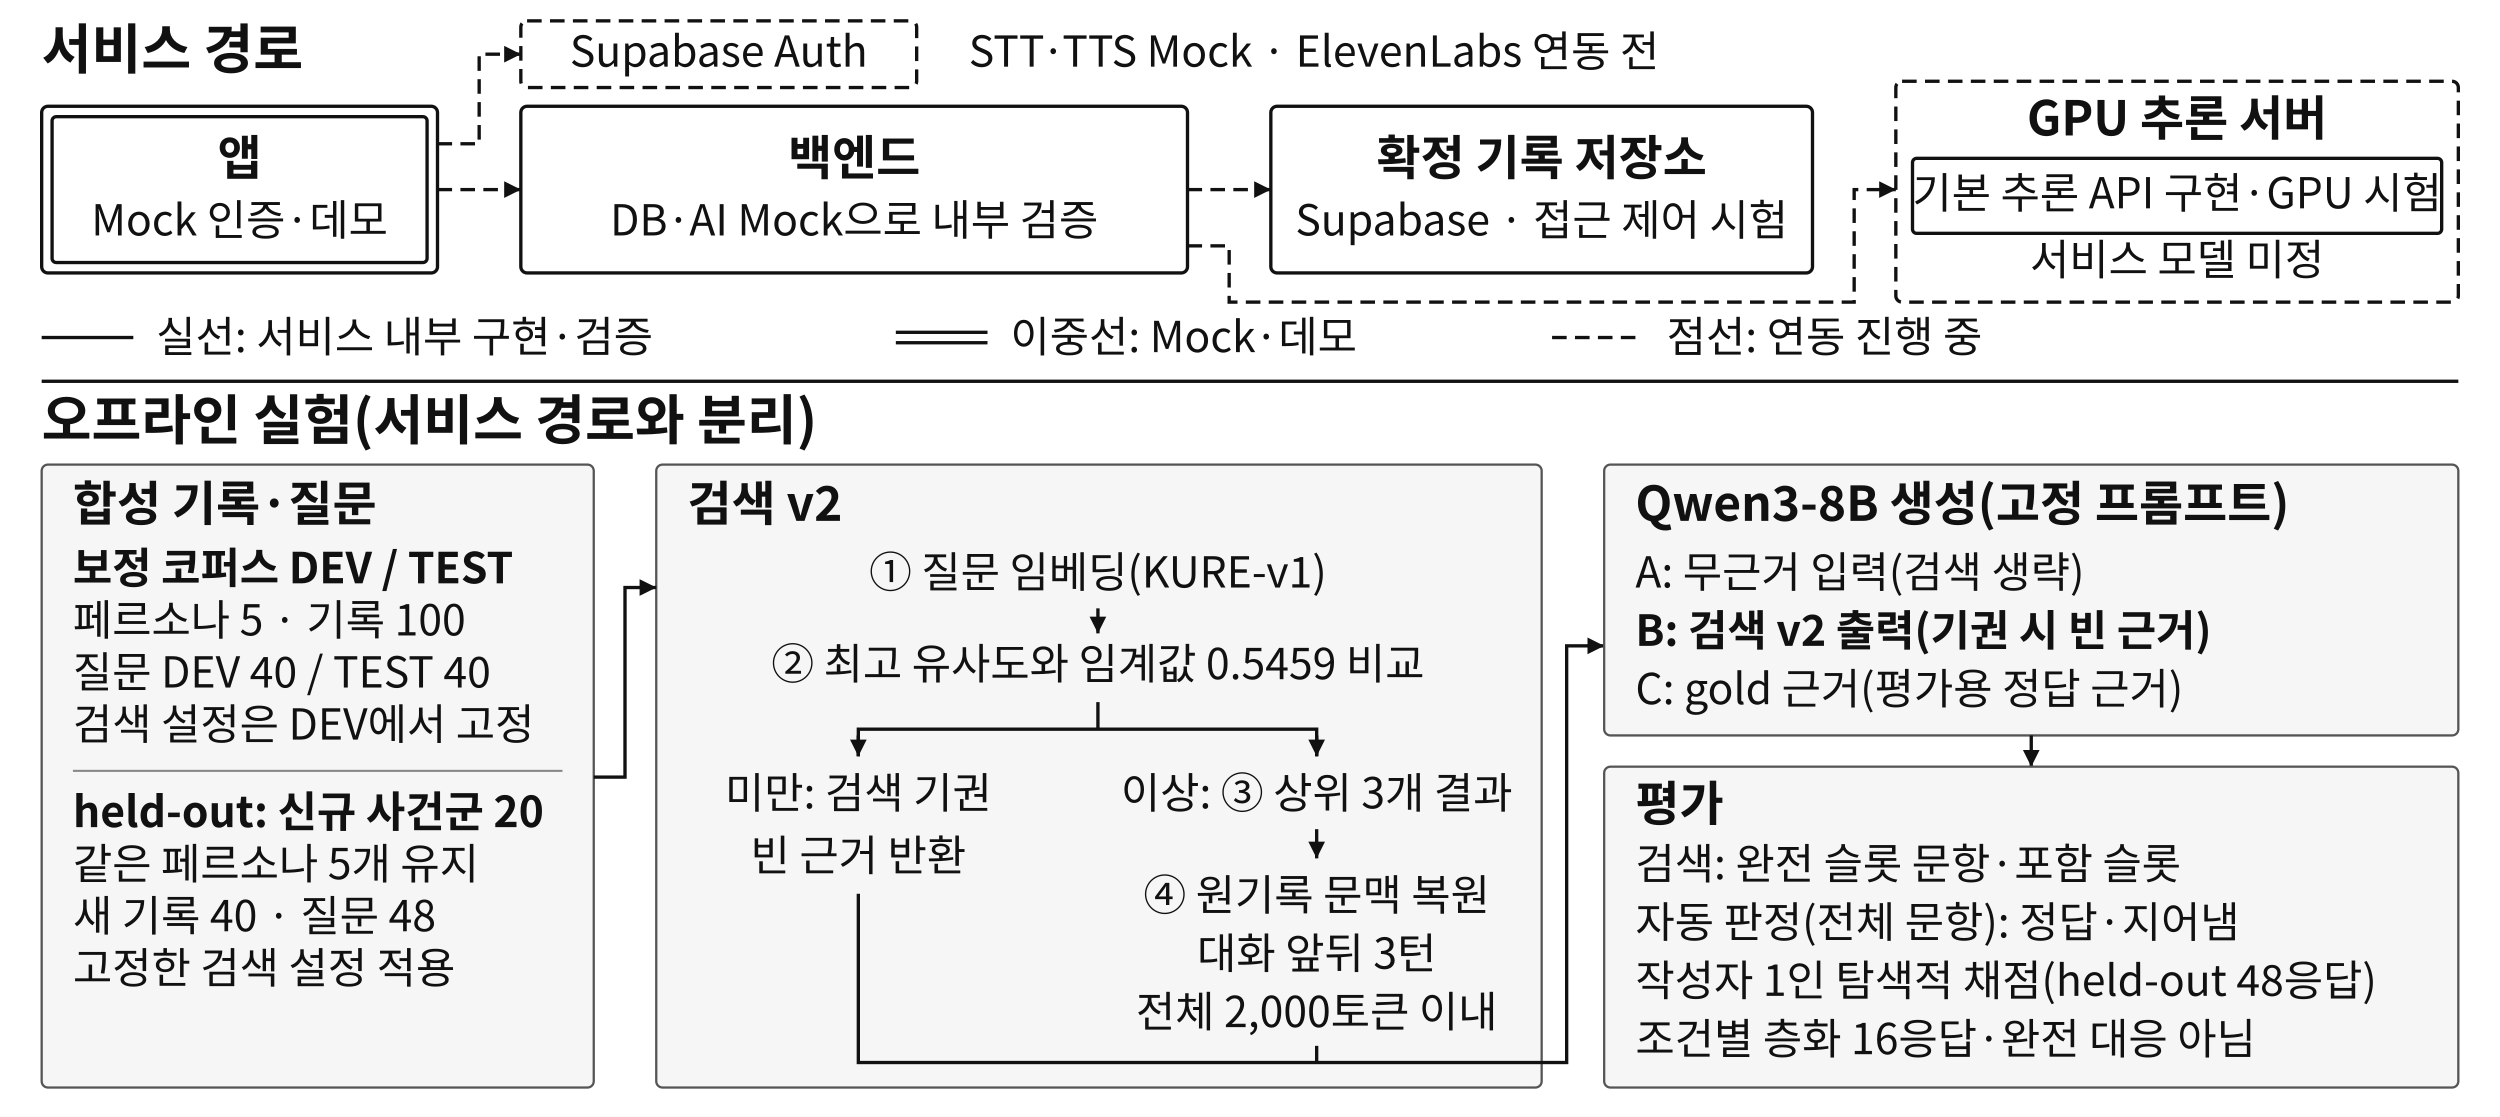
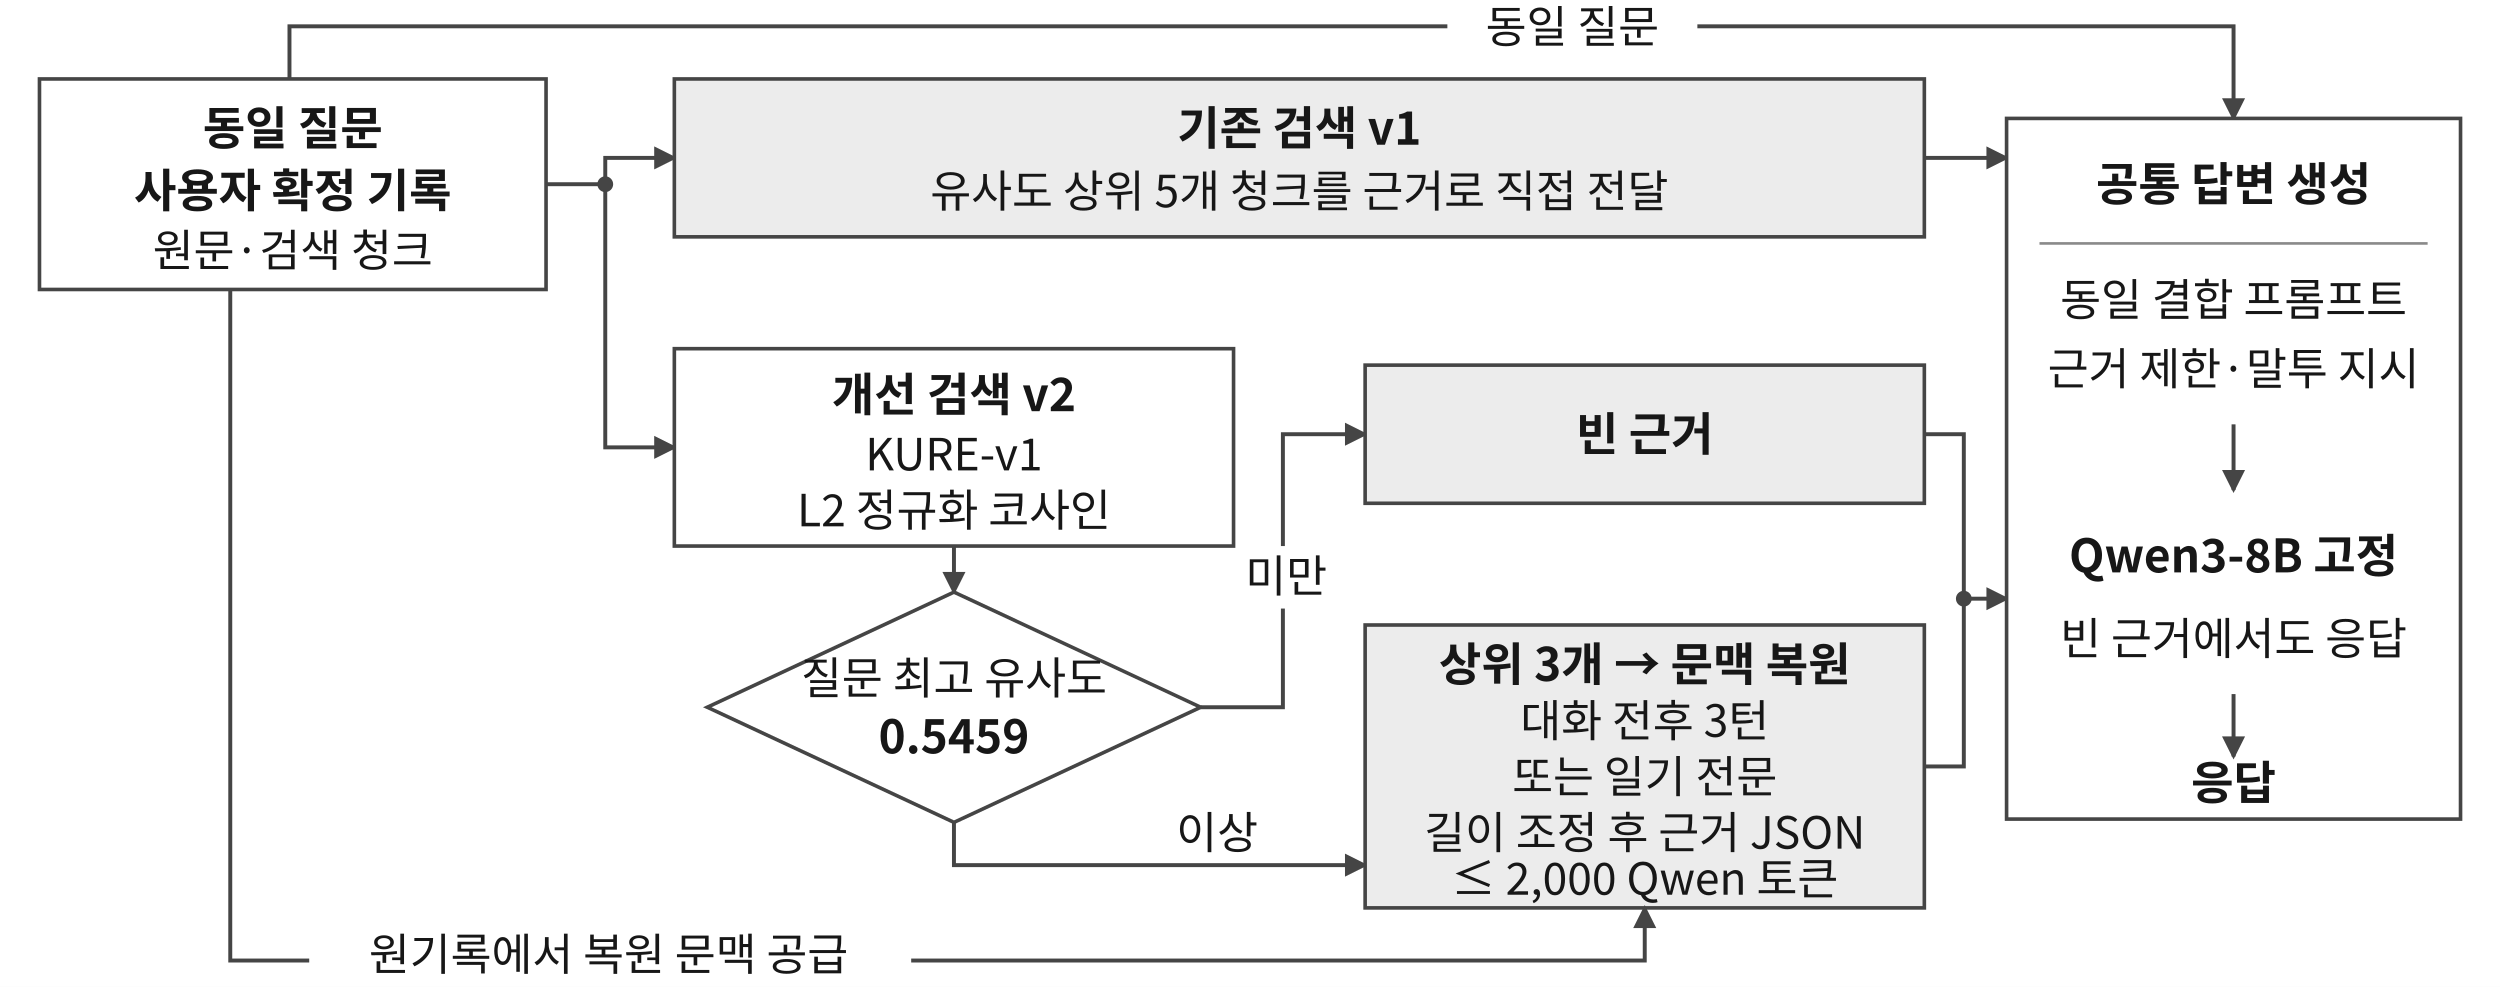
- <svg xmlns="http://www.w3.org/2000/svg" width="190mm" height="84.87mm" viewBox="0 0 1200 536" role="img" aria-labelledby="title desc">
+ <svg xmlns="http://www.w3.org/2000/svg" width="190mm" height="75mm" viewBox="0 0 760 300" role="img" aria-labelledby="title desc">
  <defs>
-     <marker id="arrow" markerWidth="10" markerHeight="10" refX="8" refY="5" orient="auto-start-reverse" markerUnits="userSpaceOnUse">
-       <path d="M0 1L8 5L0 9Z" fill="#111" stroke="none" />
+     <marker id="arrow" viewBox="0 0 8 8" refX="7" refY="4" markerWidth="7" markerHeight="7" orient="auto" markerUnits="userSpaceOnUse">
+       <path d="M0 0L8 4L0 8Z" fill="#454545" />
    </marker>
    <style>
-       text{font-family:"Apple SD Gothic Neo","Noto Sans CJK KR",sans-serif;fill:#111;font-size:20.5px}
-       .title{font-size:23px;font-weight:700}
-       .section{font-size:26px;font-weight:700}
-       .bold{font-weight:700}
-       .box{fill:white;stroke:#111;stroke-width:1.6}
-       .pending{fill:white;stroke:#111;stroke-width:1.6;stroke-dasharray:7 4}
-       .link{fill:none;stroke:#111;stroke-width:1.6;marker-end:url(#arrow)}
-       .dash{stroke-dasharray:7 4}
-       .rule{fill:none;stroke:#111;stroke-width:1.6}
-       .experiment{fill:#f6f6f6;stroke:#555;stroke-width:1.1}
-       .divider{stroke:#888;stroke-width:1}
+       text{font-family:"Apple SD Gothic Neo","Noto Sans CJK KR",sans-serif;font-size:13.5px;fill:#171717}
+       .heading{font-size:14px;font-weight:700}
+       .node{fill:#fff;stroke:#454545;stroke-width:1.1}
+       .evidence{fill:#ececec;stroke:#454545;stroke-width:1.1}
+       .edge{fill:none;stroke:#454545;stroke-width:1.2;marker-end:url(#arrow)}
+       .wire{fill:none;stroke:#454545;stroke-width:1.2}
+       .rule{fill:none;stroke:#8a8a8a;stroke-width:0.8}
    </style>
  </defs>
-   <rect width="1200" height="536" fill="white" />
-   <text x="20" y="33" class="section">서비스 경로</text>
-   <rect id="auth" x="250" y="10" width="190" height="32" rx="3" class="pending" />
-   <text x="345" y="32" text-anchor="middle" data-box="auth">Supabase Auth</text>
-   <text x="465" y="32">STT·TTS Mock · ElevenLabs 연동 전</text>
-   <rect id="app" x="20" y="51" width="190" height="80" rx="3" class="box" />
-   <rect x="25" y="56" width="180" height="70" rx="2" class="box" />
-   <text x="115" y="84" text-anchor="middle" class="title" data-box="app">앱</text>
-   <text x="115" y="113" text-anchor="middle" data-box="app">Mock 인증·데모</text>
-   <rect id="backend" x="250" y="51" width="320" height="80" rx="3" class="box" />
-   <text x="410" y="84" text-anchor="middle" class="title" data-box="backend">백엔드</text>
-   <text x="410" y="113" text-anchor="middle" data-box="backend">DB·AI Mock으로 내부 검증</text>
-   <rect id="db" x="610" y="51" width="260" height="80" rx="3" class="box" />
-   <text x="740" y="84" text-anchor="middle" class="title" data-box="db">확정 기록 저장소</text>
-   <text x="740" y="113" text-anchor="middle" data-box="db">Supabase · 접근 제어 시험</text>
-   <rect id="gpu" x="910" y="39" width="270" height="106" rx="3" class="pending" />
-   <text x="1045" y="65" text-anchor="middle" class="title" data-box="gpu">GPU 추론 서버</text>
-   <rect id="gpu-tested" x="918" y="76" width="254" height="36" rx="2" class="box" />
-   <text x="1045" y="100" text-anchor="middle" data-box="gpu-tested">기본 추론 API 구현·GPU 시험</text>
-   <text x="1045" y="132" text-anchor="middle" data-box="gpu">서비스 모델 미정</text>
-   <path d="M210 69H230V26H250" class="link dash" />
-   <path d="M210 91H250" class="link dash" />
-   <path d="M570 91H610" class="link dash" />
-   <path d="M570 118H590V145H890V91H910" class="link dash" />
-   <path d="M20 162H64" class="rule" />
-   <text x="75" y="169">실선: 서비스 내부 구현·검증</text>
-   <path d="M430 159.5H474M430 164.5H474" class="rule" />
-   <text x="485" y="169">이중선: Mock·데모</text>
-   <path d="M745 162H789" class="rule dash" />
-   <text x="800" y="169">점선: 연동 진행 중</text>
-   <line x1="20" y1="183" x2="1180" y2="183" class="rule" />
-   <text x="20" y="211" class="section">오프라인 실험(서비스 경로와 분리)</text>
-   <rect id="data" x="20" y="223" width="265" height="299" rx="3" class="experiment" />
-   <text x="35" y="250" class="title" data-box="data">합성 기록·질문</text>
-   <text x="35" y="280" class="bold" data-box="data">보정 코퍼스 DEV / TEST</text>
-   <text x="35" y="305" data-box="data">페르소나 5 · 기록 100</text>
-   <text x="35" y="330" data-box="data">질문 DEV 40 / TEST 40</text>
-   <text x="35" y="355" data-box="data">검색 설정은 DEV에서 고정</text>
-   <line x1="35" y1="370" x2="270" y2="370" class="divider" />
-   <text x="35" y="397" class="bold" data-box="data">held-out: 신규 사건군 20</text>
-   <text x="35" y="422" data-box="data">같은 페르소나 5개 유지</text>
-   <text x="35" y="447" data-box="data">새 기록 40 · 질문 48</text>
-   <text x="35" y="472" data-box="data">고정한 검색 설정 적용</text>
-   <rect id="retrieval" x="315" y="223" width="425" height="299" rx="3" class="experiment" />
-   <text x="330" y="250" class="title" data-box="retrieval">검색 v2</text>
-   <text x="527" y="282" text-anchor="middle" data-box="retrieval">① 질문 임베딩(KURE-v1)</text>
-   <path d="M527 292V304" class="link" />
-   <text x="527" y="326" text-anchor="middle" data-box="retrieval">② 최고 유사도와 임계값 0.5459 비교</text>
-   <path d="M527 337V350H412V363M527 350H632V363" class="rule" />
-   <path d="M412 353V363" class="link" />
-   <path d="M632 353V363" class="link" />
-   <text x="412" y="388" text-anchor="middle" data-box="retrieval">미만: 검색 기권</text>
-   <text x="412" y="418" text-anchor="middle" data-box="retrieval">빈 근거 반환</text>
-   <text x="632" y="388" text-anchor="middle" data-box="retrieval">이상: ③ 상위 3개 결과</text>
-   <path d="M632 398V412" class="link" />
-   <text x="632" y="437" text-anchor="middle" data-box="retrieval">④ 원기록 문맥 복원</text>
-   <text x="632" y="465" text-anchor="middle" data-box="retrieval">대화 앞뒤 3턴</text>
-   <text x="632" y="493" text-anchor="middle" data-box="retrieval">전체 2,000토큰 이내</text>
-   <path d="M412 429V510H752V310H770" class="link" />
-   <path d="M632 502V510" class="rule" />
-   <path d="M285 373H300V282H315" class="link" />
-   <rect id="generation" x="770" y="223" width="410" height="130" rx="3" class="experiment" />
-   <text x="785" y="250" class="title" data-box="generation">Qwen3-8B 생성(고정 프롬프트)</text>
-   <text x="785" y="282" data-box="generation">A: 무근거 입력(검색 생략)</text>
-   <text x="785" y="310" class="bold" data-box="generation">B: 검색 v2 출력(기권 시 빈 근거)</text>
-   <text x="785" y="338" data-box="generation">C: gold 근거(평가용 정답 근거)</text>
-   <path d="M975 353V368" class="link" />
-   <rect id="eval" x="770" y="368" width="410" height="154" rx="3" class="experiment" />
-   <text x="785" y="394" class="title" data-box="eval">평가</text>
-   <text x="785" y="422" data-box="eval">검색: 완전 슬롯 문항·포함 슬롯</text>
-   <text x="785" y="450" data-box="eval">자동 판정(전체 문항): 정답·지어냄</text>
-   <text x="785" y="478" data-box="eval">작성자 1인 탐색적 채점(held-out 48응답)</text>
-   <text x="785" y="506" data-box="eval">조건별 층화 16응답·완전 대응 아님</text>
+   <rect width="760" height="300" fill="#fff" />
+   <path d="M88 24V8H679V36" class="edge" />
+   <rect x="440" y="0" width="76" height="17" fill="#fff" />
+   <text x="478" y="13" text-anchor="middle">동일 질문</text>
+   <rect x="12" y="24" width="154" height="64" class="node" />
+   <text x="89" y="44" text-anchor="middle" class="heading">동일 질문</text>
+   <text x="89" y="63" text-anchor="middle" class="heading">사용자 확정 기록</text>
+   <text x="89" y="81" text-anchor="middle">원문·검색 청크</text>
+   <path d="M166 56H184" class="wire" />
+   <path d="M184 56V48H205" class="edge" />
+   <path d="M184 56V136H205" class="edge" />
+   <circle cx="184" cy="56" r="2.4" fill="#454545" />
+   <rect x="205" y="24" width="380" height="48" class="evidence" />
+   <text x="395" y="44" text-anchor="middle" class="heading">기존 검색 v1</text>
+   <text x="395" y="63" text-anchor="middle">유사도 상위 5개 청크를 근거로 직접 전달</text>
+   <path d="M585 48H610" class="edge" />
+   <rect x="205" y="106" width="170" height="60" class="node" />
+   <text x="290" y="125" text-anchor="middle" class="heading">개선 검색 v2</text>
+   <text x="290" y="143" text-anchor="middle">KURE-v1</text>
+   <text x="290" y="160" text-anchor="middle">L2 정규화 코사인</text>
+   <path d="M290 166V180" class="edge" />
+   <path d="M290 180L365 215L290 250L215 215Z" class="node" />
+   <text x="290" y="211" text-anchor="middle">질문 최고 유사도</text>
+   <text x="290" y="229" text-anchor="middle" class="heading">0.5459</text>
+   <path d="M365 215H390V132H415" class="edge" />
+   <rect x="376" y="166" width="30" height="19" fill="#fff" />
+   <text x="391" y="180" text-anchor="middle">미만</text>
+   <rect x="415" y="111" width="170" height="42" class="evidence" />
+   <text x="500" y="137" text-anchor="middle" class="heading">빈 근거</text>
+   <path d="M290 250V263H415" class="edge" />
+   <text x="370" y="258" text-anchor="middle">이상</text>
+   <rect x="415" y="190" width="170" height="86" class="evidence" />
+   <text x="500" y="207" text-anchor="middle" class="heading">상위 3개 → 문맥 복원</text>
+   <text x="500" y="224" text-anchor="middle">대화 전후 3턴</text>
+   <text x="500" y="241" text-anchor="middle">또는 일기 전문</text>
+   <text x="500" y="258" text-anchor="middle">길이 조정 후 근거 JSON</text>
+   <text x="500" y="272" text-anchor="middle">≤ 2,000 Qwen 토큰</text>
+   <path d="M70 88V292H500V276" class="edge" />
+   <rect x="94" y="281" width="183" height="18" fill="#fff" />
+   <text x="185" y="295" text-anchor="middle">원기록에서 복원 문맥 공급</text>
+   <path d="M585 132H597V233H585" class="wire" />
+   <circle cx="597" cy="182" r="2.4" fill="#454545" />
+   <path d="M597 182H610" class="edge" />
+   <rect x="610" y="36" width="138" height="213" class="node" />
+   <text x="679" y="61" text-anchor="middle" class="heading">공통 답변 생성</text>
+   <path d="M620 74H738" class="rule" />
+   <text x="679" y="96" text-anchor="middle">동일 결합 프롬프트</text>
+   <text x="679" y="117" text-anchor="middle">근거 제한·말투 지시</text>
+   <path d="M679 129V149" class="edge" />
+   <text x="679" y="174" text-anchor="middle" class="heading">Qwen3-8B 고정</text>
+   <text x="679" y="199" text-anchor="middle">빈 근거에서도 응답</text>
+   <path d="M679 211V230" class="edge" />
+   <text x="679" y="243" text-anchor="middle" class="heading">응답</text>
</svg>
